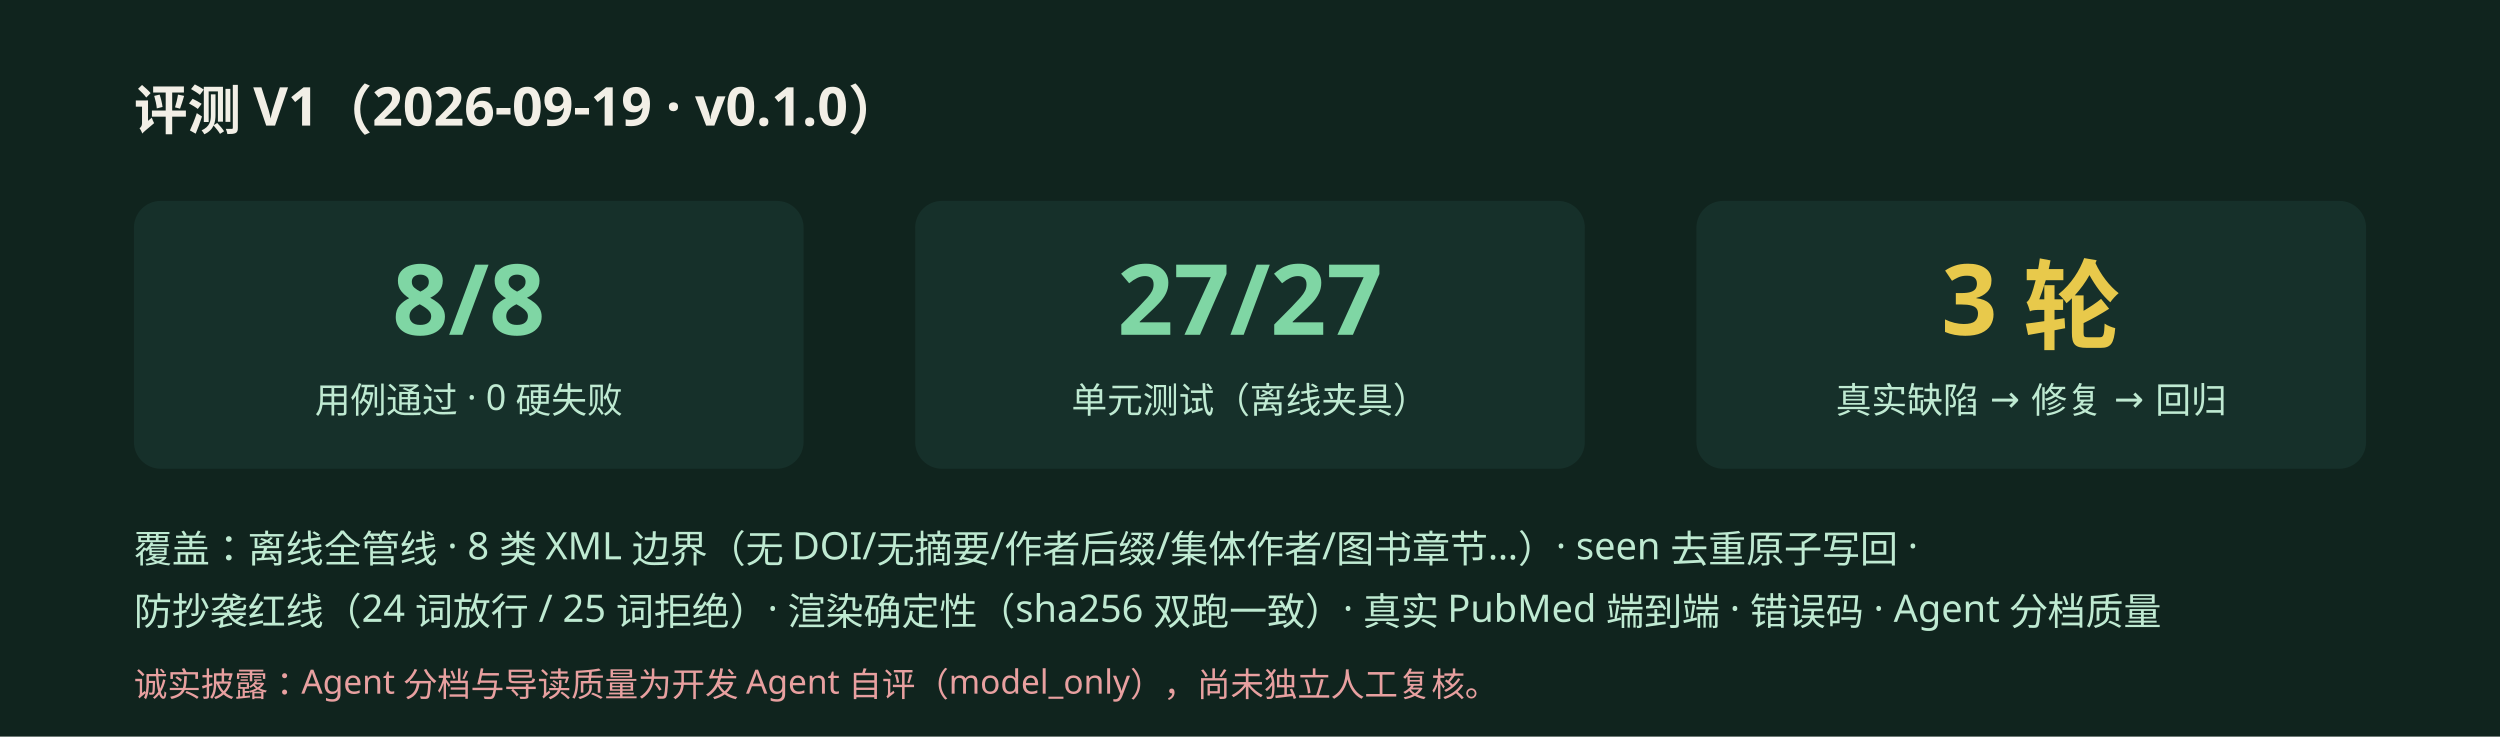
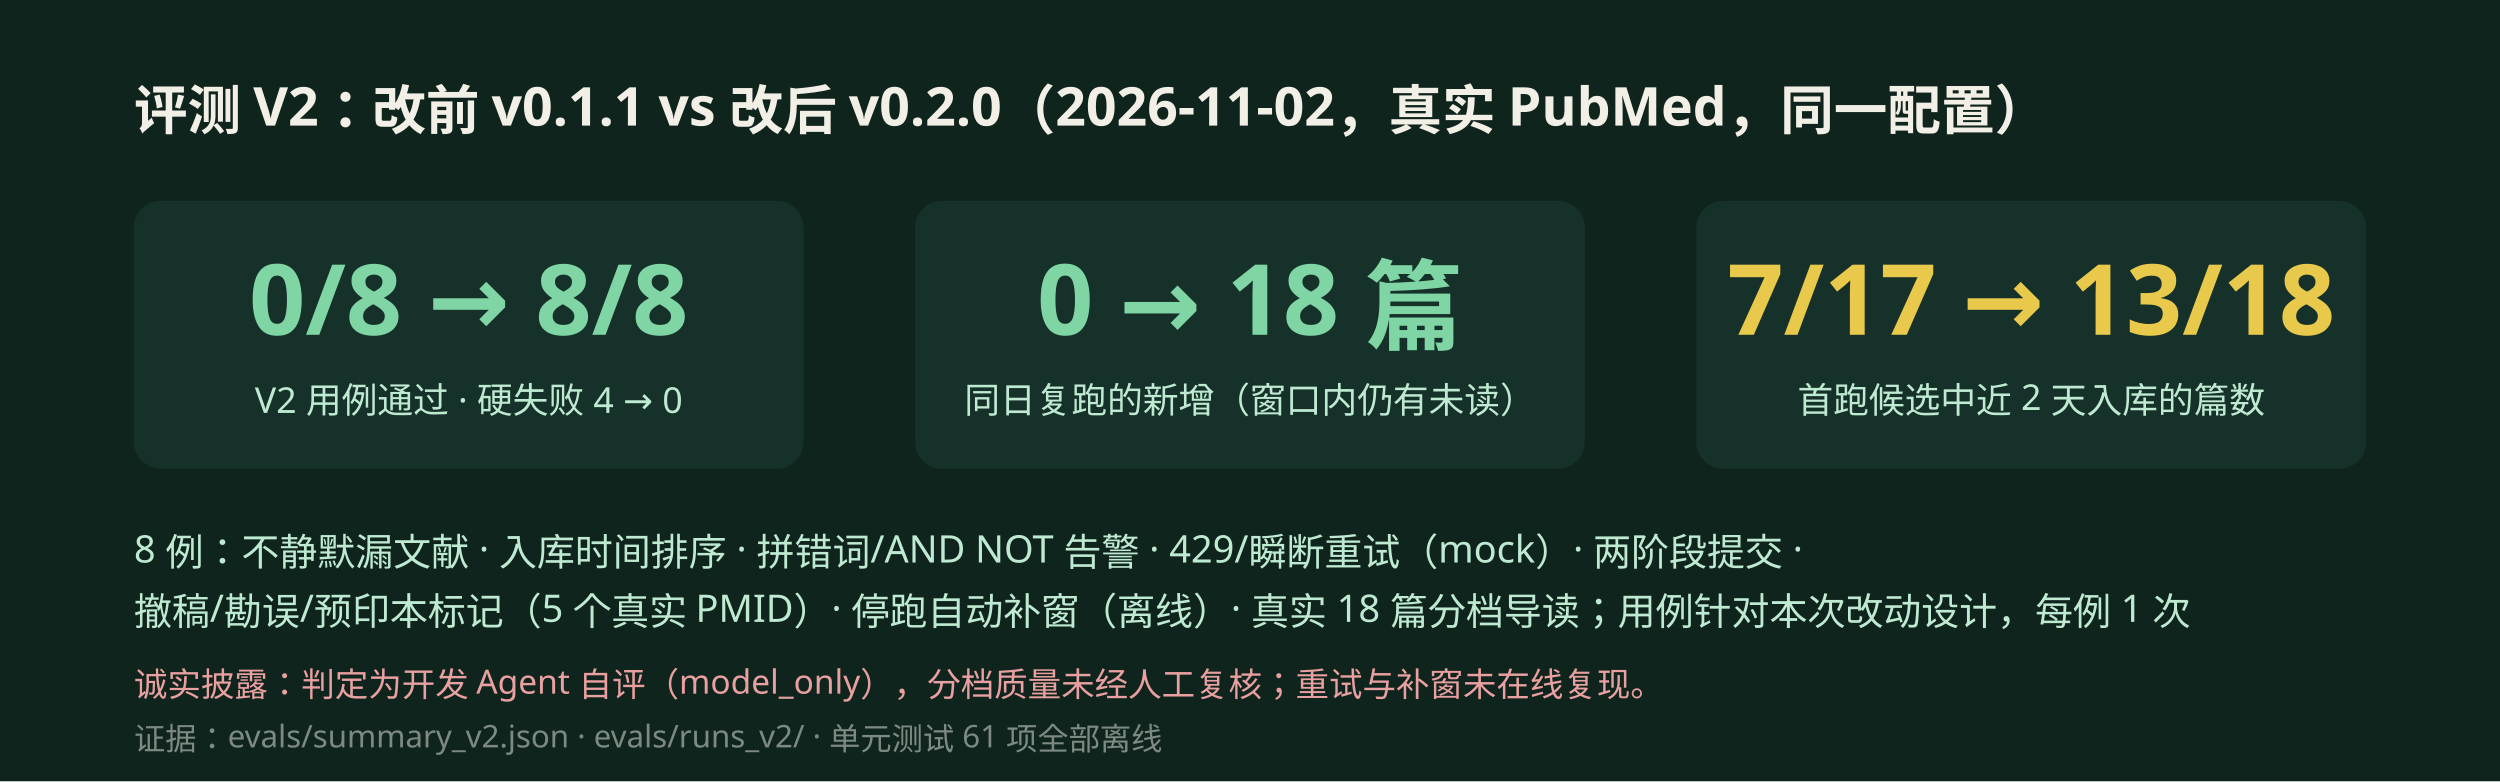
- <svg xmlns="http://www.w3.org/2000/svg" width="1120" height="330" viewBox="0 0 1120 330" role="img" aria-labelledby="t d">
-   <rect width="1120" height="330" fill="#10241E" />
-   <text x="60" y="58" font-family="PingFang SC, Hiragino Sans GB, sans-serif" font-size="24" font-weight="700" fill="#F2EFE6">评测 V1（2026-09-19 · v0.1.0）</text>
+ <svg xmlns="http://www.w3.org/2000/svg" width="1120" height="350" viewBox="0 0 1120 350" role="img" aria-labelledby="t d">
+   <rect width="1120" height="350" fill="#10241E" />
+   <text x="60" y="58" font-family="PingFang SC, Hiragino Sans GB, sans-serif" font-size="24" font-weight="700" fill="#F2EFE6">评测 V2：改前 v0.1.1 vs 改后 v0.2.0（2026-11-02，真实 PubMed，同一配置）</text>
  <g font-family="PingFang SC, Hiragino Sans GB, sans-serif">
    <rect x="60" y="90" width="300" height="120" rx="12" fill="#16302A" />
-     <text x="210" y="150" font-size="44" font-weight="700" fill="#7FD6A4" text-anchor="middle">8/8</text>
-     <text x="210" y="185" font-size="16" fill="#BFEAD2" text-anchor="middle">用例通过 · 0 硬失败</text>
+     <text x="210" y="150" font-size="44" font-weight="700" fill="#7FD6A4" text-anchor="middle">0/8 → 8/8</text>
+     <text x="210" y="185" font-size="16" fill="#BFEAD2" text-anchor="middle">V2 用例通过 · 硬失败 4 → 0</text>
    <rect x="410" y="90" width="300" height="120" rx="12" fill="#16302A" />
-     <text x="560" y="150" font-size="44" font-weight="700" fill="#7FD6A4" text-anchor="middle">27/27</text>
-     <text x="560" y="185" font-size="16" fill="#BFEAD2" text-anchor="middle">单元测试（离线夹具）</text>
+     <text x="560" y="150" font-size="44" font-weight="700" fill="#7FD6A4" text-anchor="middle">0 → 18 篇</text>
+     <text x="560" y="185" font-size="16" fill="#BFEAD2" text-anchor="middle">同日复跑的新增（窗口内仍有未读）</text>
    <rect x="760" y="90" width="300" height="120" rx="12" fill="#16302A" />
-     <text x="910" y="150" font-size="44" font-weight="700" fill="#E8C94B" text-anchor="middle">3 轮</text>
-     <text x="910" y="185" font-size="16" fill="#BFEAD2" text-anchor="middle">真实缺陷 → 修复 → 回归</text>
-     <text x="60" y="252" font-size="17" fill="#BFEAD2">覆盖：离线全管线 · 8 类 XML 边界（无 DOI/无摘要/作者后缀/集体作者/图书章节…）· seen 去重原子写回 ·</text>
-     <text x="60" y="280" font-size="17" fill="#BFEAD2">防抄袭红线（24 词放行 / 25 词拒绝）· 渲染确定性（sha256 双跑一致）· 真实 PubMed 端到端 · 错误码 · Agent 分档质量</text>
-     <text x="60" y="312" font-size="15" fill="#E8A0A0">诚实披露：Agent 分档与导读质量为开发 Agent 自评（model_only），尚未独立人工复核。</text>
+     <text x="910" y="150" font-size="44" font-weight="700" fill="#E8C94B" text-anchor="middle">7/17 → 13/18</text>
+     <text x="910" y="185" font-size="16" fill="#BFEAD2" text-anchor="middle">首跑候选中近 2 天入库的篇数</text>
+     <text x="60" y="252" font-size="17" fill="#BFEAD2">8 例：不静默漏文献 · 入库时间排序 · 拼错词/AND NOT 告警 · 429/瞬断重试（mock）· 两阶段提交 ·</text>
+     <text x="60" y="280" font-size="17" fill="#BFEAD2">撤稿/勘误/预印本标记（5 个真实 PMID）· 停跑自动补窗（离线）· 真实 18 篇分档导读；用例针对本次改动设计，每例 1 次</text>
+     <text x="60" y="312" font-size="15" fill="#E8A0A0">诚实披露：判定为开发 Agent 自评（model_only），分档质量未经人工复核；重试与补窗未在线复现。</text>
+     <text x="60" y="336" font-size="14" fill="#7C8A82">证据：evals/summary_v2.json · evals/runs_v2/ · 单元测试 61 项全部离线</text>
  </g>
</svg>
